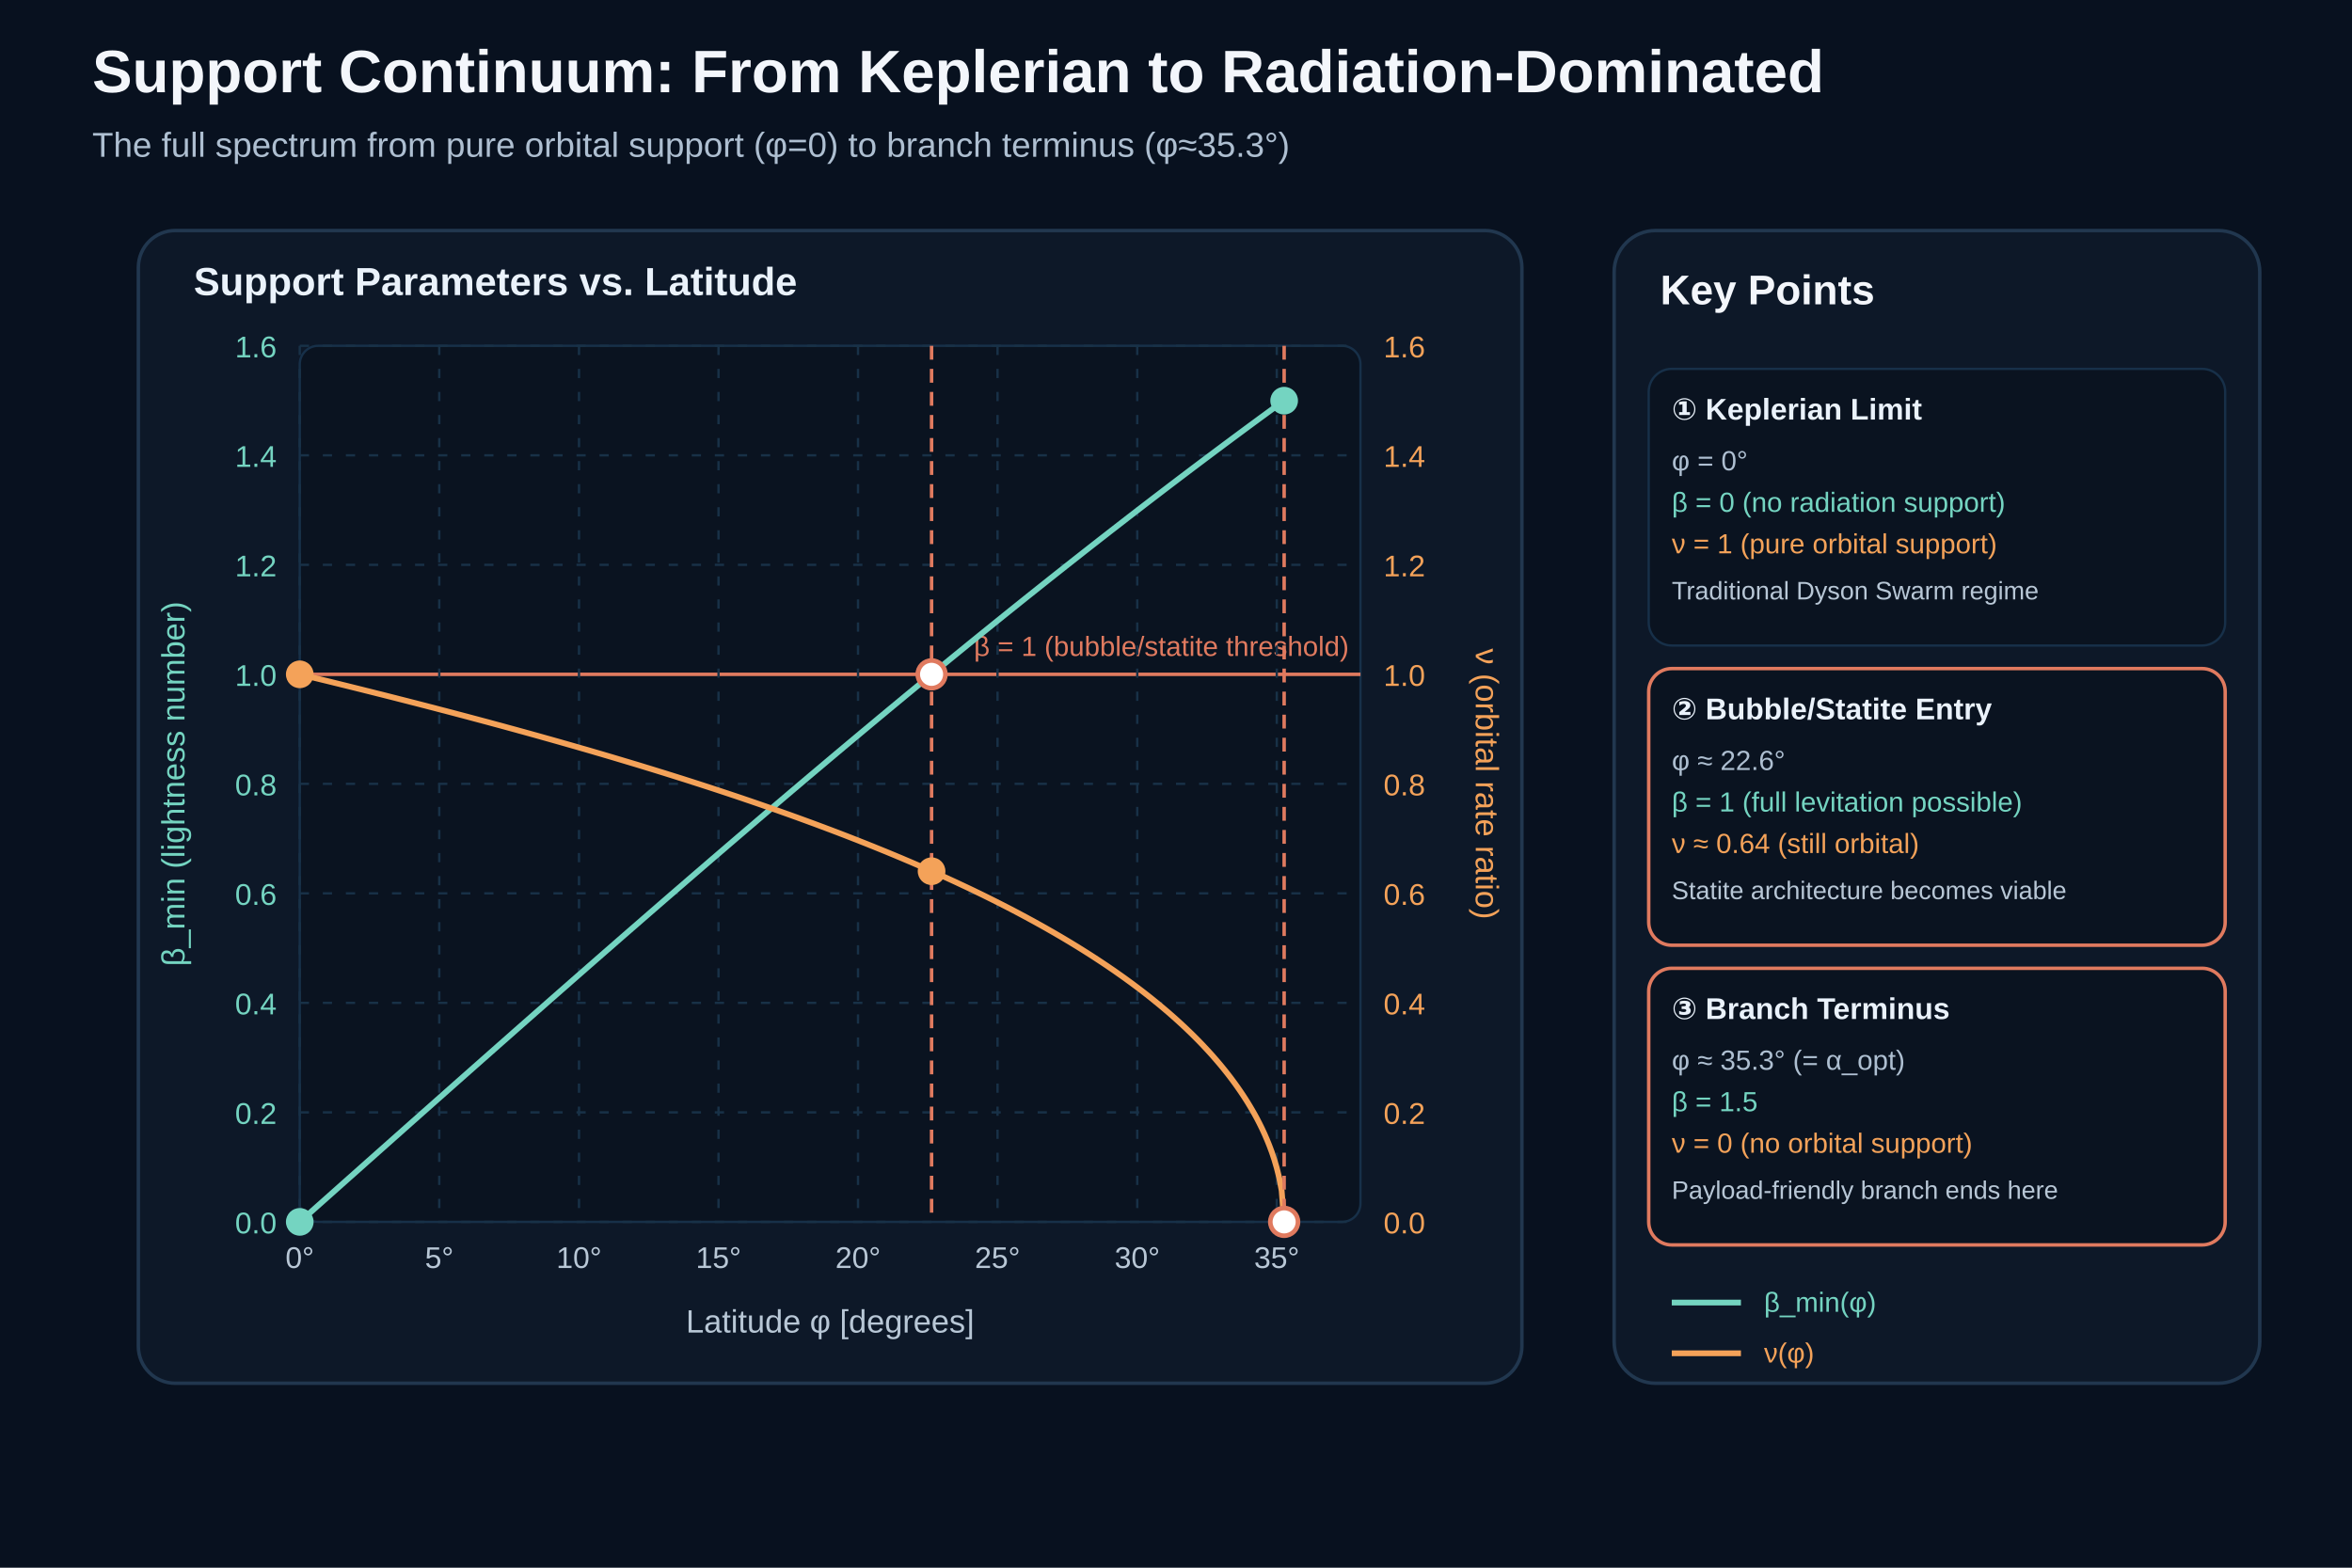
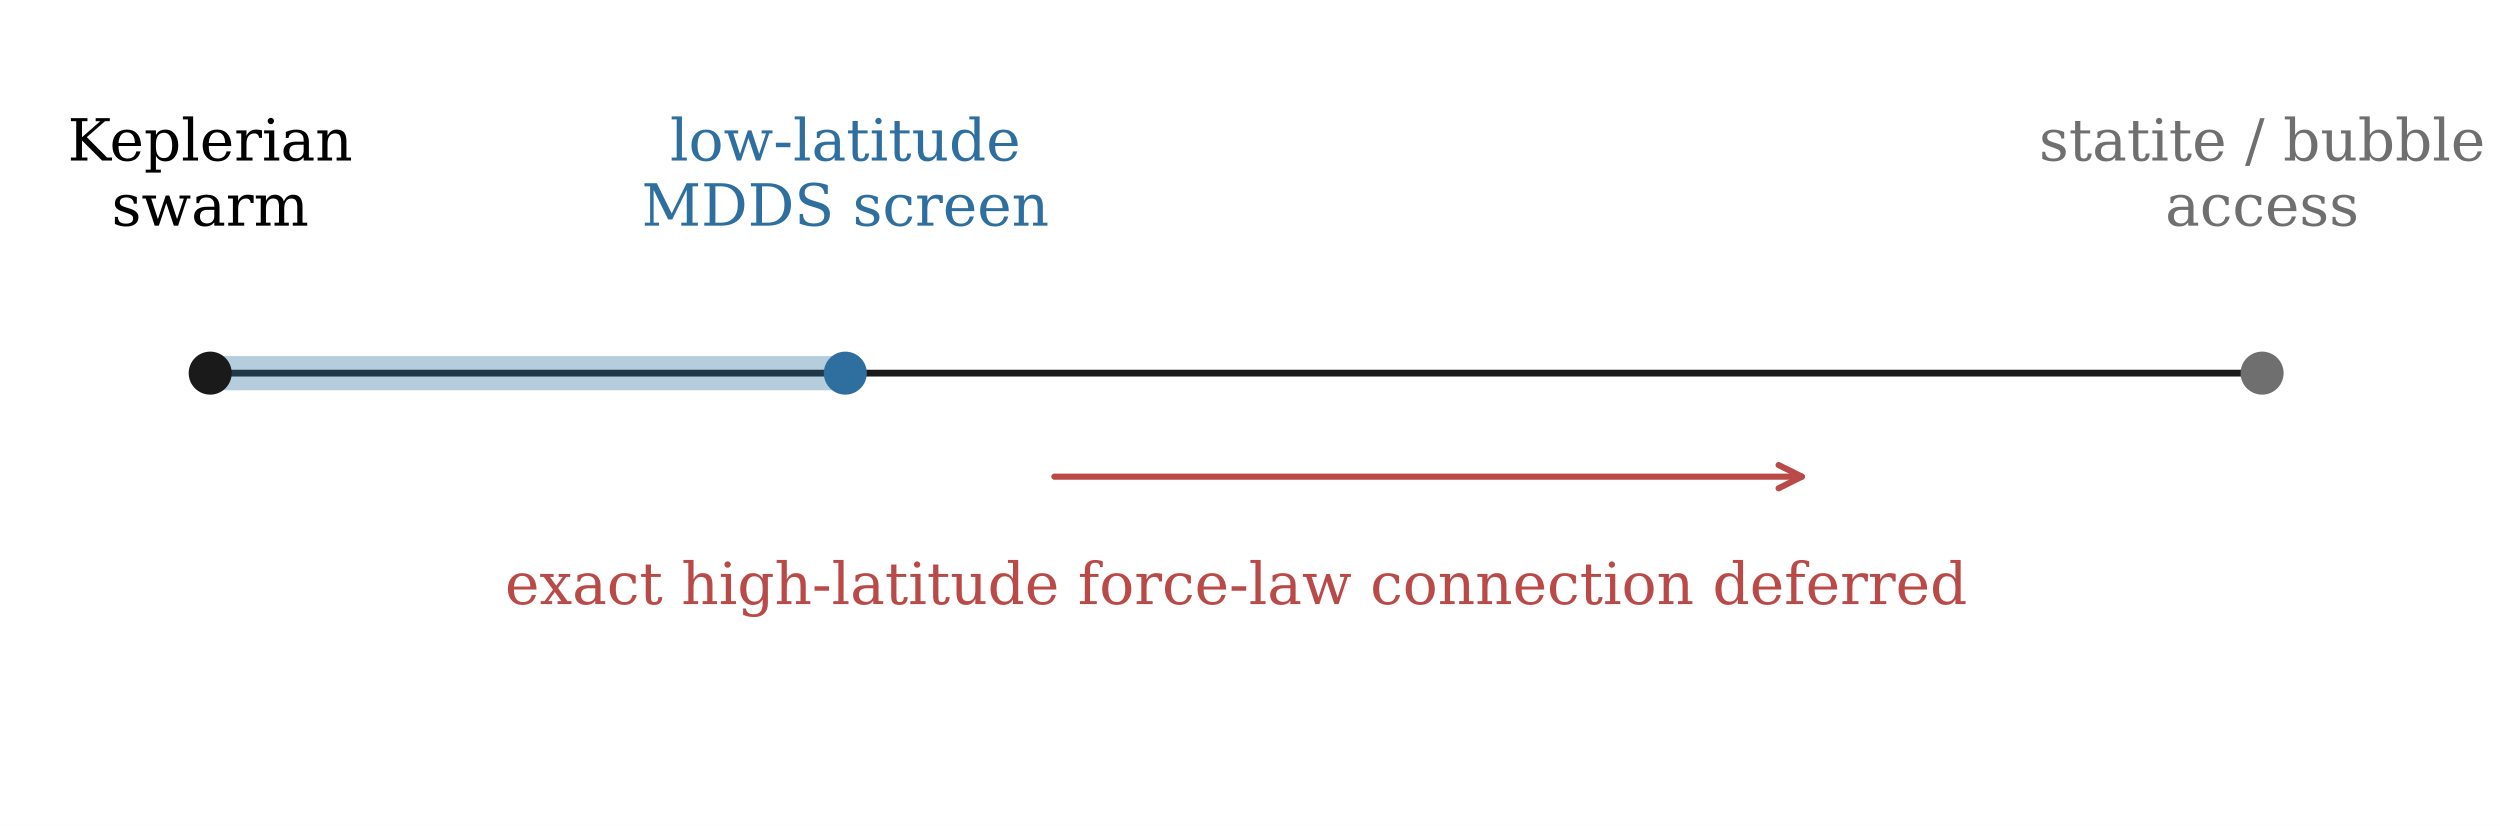
- <svg xmlns="http://www.w3.org/2000/svg" width="1020" height="680" viewBox="0 0 1020 680" fill="none">
-   <rect x="0" y="0" width="1020" height="680" fill="#08111f" />
-   <text x="40" y="40" fill="#f3f6fb" font-size="26" font-family="Arial, Helvetica, sans-serif" font-weight="700">Support Continuum: From Keplerian to Radiation-Dominated</text>
-   <text x="40" y="68" fill="#aebfd1" font-size="15" font-family="Arial, Helvetica, sans-serif">The full spectrum from pure orbital support (φ=0) to branch terminus (φ≈35.3°)</text>
-   <rect x="60" y="100" width="600" height="500" rx="16" fill="#0d1828" stroke="#21374f" stroke-width="1.5" />
-   <text x="84" y="128" fill="#eaf2fb" font-size="17" font-family="Arial, Helvetica, sans-serif" font-weight="700">Support Parameters vs. Latitude</text>
-   <rect x="130" y="150" width="460" height="380" rx="8" fill="#0a1320" stroke="#173049" stroke-width="1" />
-   <line x1="130" y1="530.0" x2="590" y2="530.0" stroke="#183147" stroke-width="1" stroke-dasharray="4 6" />
-   <text x="120" y="535.0" fill="#74d4c1" font-size="13" font-family="Arial, Helvetica, sans-serif" text-anchor="end">0.0</text>
-   <text x="600" y="535.0" fill="#f4a259" font-size="13" font-family="Arial, Helvetica, sans-serif" text-anchor="start">0.0</text>
-   <line x1="130" y1="482.5" x2="590" y2="482.5" stroke="#183147" stroke-width="1" stroke-dasharray="4 6" />
-   <text x="120" y="487.5" fill="#74d4c1" font-size="13" font-family="Arial, Helvetica, sans-serif" text-anchor="end">0.2</text>
-   <text x="600" y="487.5" fill="#f4a259" font-size="13" font-family="Arial, Helvetica, sans-serif" text-anchor="start">0.2</text>
-   <line x1="130" y1="435.0" x2="590" y2="435.0" stroke="#183147" stroke-width="1" stroke-dasharray="4 6" />
-   <text x="120" y="440.0" fill="#74d4c1" font-size="13" font-family="Arial, Helvetica, sans-serif" text-anchor="end">0.4</text>
-   <text x="600" y="440.0" fill="#f4a259" font-size="13" font-family="Arial, Helvetica, sans-serif" text-anchor="start">0.4</text>
-   <line x1="130" y1="387.5" x2="590" y2="387.5" stroke="#183147" stroke-width="1" stroke-dasharray="4 6" />
-   <text x="120" y="392.5" fill="#74d4c1" font-size="13" font-family="Arial, Helvetica, sans-serif" text-anchor="end">0.6</text>
-   <text x="600" y="392.5" fill="#f4a259" font-size="13" font-family="Arial, Helvetica, sans-serif" text-anchor="start">0.6</text>
-   <line x1="130" y1="340.0" x2="590" y2="340.0" stroke="#183147" stroke-width="1" stroke-dasharray="4 6" />
-   <text x="120" y="345.0" fill="#74d4c1" font-size="13" font-family="Arial, Helvetica, sans-serif" text-anchor="end">0.8</text>
-   <text x="600" y="345.0" fill="#f4a259" font-size="13" font-family="Arial, Helvetica, sans-serif" text-anchor="start">0.8</text>
-   <line x1="130" y1="292.5" x2="590" y2="292.5" stroke="#e07a5f" stroke-width="1.5" stroke-dasharray="none" />
-   <text x="120" y="297.5" fill="#74d4c1" font-size="13" font-family="Arial, Helvetica, sans-serif" text-anchor="end">1.0</text>
-   <text x="600" y="297.5" fill="#f4a259" font-size="13" font-family="Arial, Helvetica, sans-serif" text-anchor="start">1.0</text>
-   <line x1="130" y1="245.0" x2="590" y2="245.0" stroke="#183147" stroke-width="1" stroke-dasharray="4 6" />
-   <text x="120" y="250.0" fill="#74d4c1" font-size="13" font-family="Arial, Helvetica, sans-serif" text-anchor="end">1.2</text>
-   <text x="600" y="250.0" fill="#f4a259" font-size="13" font-family="Arial, Helvetica, sans-serif" text-anchor="start">1.2</text>
-   <line x1="130" y1="197.5" x2="590" y2="197.5" stroke="#183147" stroke-width="1" stroke-dasharray="4 6" />
-   <text x="120" y="202.5" fill="#74d4c1" font-size="13" font-family="Arial, Helvetica, sans-serif" text-anchor="end">1.4</text>
-   <text x="600" y="202.5" fill="#f4a259" font-size="13" font-family="Arial, Helvetica, sans-serif" text-anchor="start">1.4</text>
-   <line x1="130" y1="150.0" x2="590" y2="150.0" stroke="#183147" stroke-width="1" stroke-dasharray="4 6" />
-   <text x="120" y="155.0" fill="#74d4c1" font-size="13" font-family="Arial, Helvetica, sans-serif" text-anchor="end">1.6</text>
-   <text x="600" y="155.0" fill="#f4a259" font-size="13" font-family="Arial, Helvetica, sans-serif" text-anchor="start">1.6</text>
-   <text x="585" y="284.5" fill="#e07a5f" font-size="12" font-family="Arial, Helvetica, sans-serif" text-anchor="end">β = 1 (bubble/statite threshold)</text>
-   <line x1="130.0" y1="150" x2="130.0" y2="530" stroke="#183147" stroke-width="1" stroke-dasharray="4 6" />
-   <text x="130.0" y="550" fill="#b8c7d6" font-size="13" font-family="Arial, Helvetica, sans-serif" text-anchor="middle">0°</text>
-   <line x1="190.5" y1="150" x2="190.5" y2="530" stroke="#183147" stroke-width="1" stroke-dasharray="4 6" />
-   <text x="190.5" y="550" fill="#b8c7d6" font-size="13" font-family="Arial, Helvetica, sans-serif" text-anchor="middle">5°</text>
-   <line x1="251.1" y1="150" x2="251.1" y2="530" stroke="#183147" stroke-width="1" stroke-dasharray="4 6" />
-   <text x="251.1" y="550" fill="#b8c7d6" font-size="13" font-family="Arial, Helvetica, sans-serif" text-anchor="middle">10°</text>
-   <line x1="311.6" y1="150" x2="311.6" y2="530" stroke="#183147" stroke-width="1" stroke-dasharray="4 6" />
-   <text x="311.6" y="550" fill="#b8c7d6" font-size="13" font-family="Arial, Helvetica, sans-serif" text-anchor="middle">15°</text>
-   <line x1="372.1" y1="150" x2="372.1" y2="530" stroke="#183147" stroke-width="1" stroke-dasharray="4 6" />
-   <text x="372.1" y="550" fill="#b8c7d6" font-size="13" font-family="Arial, Helvetica, sans-serif" text-anchor="middle">20°</text>
-   <line x1="432.6" y1="150" x2="432.6" y2="530" stroke="#183147" stroke-width="1" stroke-dasharray="4 6" />
-   <text x="432.6" y="550" fill="#b8c7d6" font-size="13" font-family="Arial, Helvetica, sans-serif" text-anchor="middle">25°</text>
-   <line x1="493.2" y1="150" x2="493.2" y2="530" stroke="#183147" stroke-width="1" stroke-dasharray="4 6" />
-   <text x="493.2" y="550" fill="#b8c7d6" font-size="13" font-family="Arial, Helvetica, sans-serif" text-anchor="middle">30°</text>
-   <line x1="553.7" y1="150" x2="553.7" y2="530" stroke="#183147" stroke-width="1" stroke-dasharray="4 6" />
-   <text x="553.7" y="550" fill="#b8c7d6" font-size="13" font-family="Arial, Helvetica, sans-serif" text-anchor="middle">35°</text>
-   <text x="360.0" y="578" fill="#b8c7d6" font-size="14" font-family="Arial, Helvetica, sans-serif" text-anchor="middle">Latitude φ [degrees]</text>
-   <text x="80" y="340.0" fill="#74d4c1" font-size="14" font-family="Arial, Helvetica, sans-serif" text-anchor="middle" transform="rotate(-90, 80, 340.0)">β_min (lightness number)</text>
-   <text x="640" y="340.0" fill="#f4a259" font-size="14" font-family="Arial, Helvetica, sans-serif" text-anchor="middle" transform="rotate(90, 640, 340.0)">ν (orbital rate ratio)</text>
-   <polyline points="130.12,529.89 131.07,529.05 132.13,528.10 133.20,527.15 134.27,526.20 135.34,525.25 136.40,524.30 137.47,523.35 138.54,522.40 139.60,521.46 140.67,520.51 141.74,519.56 142.81,518.61 143.87,517.66 144.94,516.71 146.01,515.76 147.08,514.81 148.14,513.86 149.21,512.91 150.28,511.96 151.34,511.01 152.41,510.07 153.48,509.12 154.55,508.17 155.61,507.22 156.68,506.27 157.75,505.32 158.81,504.37 159.88,503.42 160.95,502.48 162.02,501.53 163.08,500.58 164.15,499.63 165.22,498.68 166.29,497.73 167.35,496.79 168.42,495.84 169.49,494.89 170.55,493.94 171.62,492.99 172.69,492.05 173.76,491.10 174.82,490.15 175.89,489.20 176.96,488.26 178.02,487.31 179.09,486.36 180.16,485.42 181.23,484.47 182.29,483.52 183.36,482.57 184.43,481.63 185.50,480.68 186.56,479.74 187.63,478.79 188.70,477.84 189.76,476.90 190.83,475.95 191.90,475.01 192.97,474.06 194.03,473.11 195.10,472.17 196.17,471.22 197.23,470.28 198.30,469.33 199.37,468.39 200.44,467.44 201.50,466.50 202.57,465.56 203.64,464.61 204.70,463.67 205.77,462.72 206.84,461.78 207.91,460.84 208.97,459.89 210.04,458.95 211.11,458.01 212.18,457.06 213.24,456.12 214.31,455.18 215.38,454.24 216.44,453.29 217.51,452.35 218.58,451.41 219.65,450.47 220.71,449.53 221.78,448.59 222.85,447.64 223.91,446.70 224.98,445.76 226.05,444.82 227.12,443.88 228.18,442.94 229.25,442.00 230.32,441.06 231.39,440.12 232.45,439.18 233.52,438.25 234.59,437.31 235.65,436.37 236.72,435.43 237.79,434.49 238.86,433.55 239.92,432.62 240.99,431.68 242.06,430.74 243.12,429.80 244.19,428.87 245.26,427.93 246.33,427.00 247.39,426.06 248.46,425.12 249.53,424.19 250.59,423.25 251.66,422.32 252.73,421.38 253.80,420.45 254.86,419.51 255.93,418.58 257.00,417.65 258.07,416.71 259.13,415.78 260.20,414.85 261.27,413.91 262.33,412.98 263.40,412.05 264.47,411.12 265.54,410.19 266.60,409.26 267.67,408.32 268.74,407.39 269.80,406.46 270.87,405.53 271.94,404.60 273.01,403.67 274.07,402.74 275.14,401.82 276.21,400.89 277.28,399.96 278.34,399.03 279.41,398.10 280.48,397.18 281.54,396.25 282.61,395.32 283.68,394.40 284.75,393.47 285.81,392.54 286.88,391.62 287.95,390.69 289.01,389.77 290.08,388.84 291.15,387.92 292.22,387.00 293.28,386.07 294.35,385.15 295.42,384.23 296.49,383.31 297.55,382.38 298.62,381.46 299.69,380.54 300.75,379.62 301.82,378.70 302.89,377.78 303.96,376.86 305.02,375.94 306.09,375.02 307.16,374.10 308.22,373.18 309.29,372.26 310.36,371.35 311.43,370.43 312.49,369.51 313.56,368.60 314.63,367.68 315.69,366.76 316.76,365.85 317.83,364.93 318.90,364.02 319.96,363.10 321.03,362.19 322.10,361.28 323.17,360.36 324.23,359.45 325.30,358.54 326.37,357.63 327.43,356.72 328.50,355.80 329.57,354.89 330.64,353.98 331.70,353.07 332.77,352.16 333.84,351.26 334.90,350.35 335.97,349.44 337.04,348.53 338.11,347.62 339.17,346.72 340.24,345.81 341.31,344.90 342.38,344.00 343.44,343.09 344.51,342.19 345.58,341.29 346.64,340.38 347.71,339.48 348.78,338.58 349.85,337.67 350.91,336.77 351.98,335.87 353.05,334.97 354.11,334.07 355.18,333.17 356.25,332.27 357.32,331.37 358.38,330.47 359.45,329.57 360.52,328.67 361.58,327.78 362.65,326.88 363.72,325.98 364.79,325.09 365.85,324.19 366.92,323.30 367.99,322.40 369.06,321.51 370.12,320.62 371.19,319.72 372.26,318.83 373.32,317.94 374.39,317.05 375.46,316.16 376.53,315.27 377.59,314.38 378.66,313.49 379.73,312.60 380.79,311.71 381.86,310.82 382.93,309.94 384.00,309.05 385.06,308.16 386.13,307.28 387.20,306.39 388.27,305.51 389.33,304.62 390.40,303.74 391.47,302.86 392.53,301.97 393.60,301.09 394.67,300.21 395.74,299.33 396.80,298.45 397.87,297.57 398.94,296.69 400.00,295.81 401.07,294.93 402.14,294.06 403.21,293.18 404.27,292.30 405.34,291.43 406.41,290.55 407.48,289.68 408.54,288.80 409.61,287.93 410.68,287.06 411.74,286.18 412.81,285.31 413.88,284.44 414.95,283.57 416.01,282.70 417.08,281.83 418.15,280.96 419.21,280.09 420.28,279.22 421.35,278.36 422.42,277.49 423.48,276.63 424.55,275.76 425.62,274.89 426.68,274.03 427.75,273.17 428.82,272.30 429.89,271.44 430.95,270.58 432.02,269.72 433.09,268.86 434.16,268.00 435.22,267.14 436.29,266.28 437.36,265.42 438.42,264.56 439.49,263.71 440.56,262.85 441.63,262.00 442.69,261.14 443.76,260.29 444.83,259.43 445.89,258.58 446.96,257.73 448.03,256.88 449.10,256.03 450.16,255.18 451.23,254.33 452.30,253.48 453.37,252.63 454.43,251.78 455.50,250.93 456.57,250.09 457.63,249.24 458.70,248.40 459.77,247.55 460.84,246.71 461.90,245.86 462.97,245.02 464.04,244.18 465.10,243.34 466.17,242.50 467.24,241.66 468.31,240.82 469.37,239.98 470.44,239.14 471.51,238.31 472.57,237.47 473.64,236.63 474.71,235.80 475.78,234.97 476.84,234.13 477.91,233.30 478.98,232.47 480.05,231.64 481.11,230.80 482.18,229.97 483.25,229.15 484.31,228.32 485.38,227.49 486.45,226.66 487.52,225.84 488.58,225.01 489.65,224.18 490.72,223.36 491.78,222.54 492.85,221.71 493.92,220.89 494.99,220.07 496.05,219.25 497.12,218.43 498.19,217.61 499.26,216.79 500.32,215.97 501.39,215.16 502.46,214.34 503.52,213.53 504.59,212.71 505.66,211.90 506.73,211.08 507.79,210.27 508.86,209.46 509.93,208.65 510.99,207.84 512.06,207.03 513.13,206.22 514.20,205.41 515.26,204.61 516.33,203.80 517.40,202.99 518.47,202.19 519.53,201.39 520.60,200.58 521.67,199.78 522.73,198.98 523.80,198.18 524.87,197.38 525.94,196.58 527.00,195.78 528.07,194.98 529.14,194.19 530.20,193.39 531.27,192.59 532.34,191.80 533.41,191.01 534.47,190.21 535.54,189.42 536.61,188.63 537.67,187.84 538.74,187.05 539.81,186.26 540.88,185.47 541.94,184.68 543.01,183.90 544.08,183.11 545.15,182.33 546.21,181.54 547.28,180.76 548.35,179.98 549.41,179.20 550.48,178.42 551.55,177.64 552.62,176.86 553.68,176.08 554.75,175.30 555.82,174.53 556.88,173.75" fill="none" stroke="#74d4c1" stroke-width="2.5" />
-   <polyline points="130.00,292.50 131.07,292.76 132.13,293.02 133.20,293.28 134.27,293.54 135.34,293.80 136.40,294.06 137.47,294.32 138.54,294.58 139.60,294.84 140.67,295.10 141.74,295.36 142.81,295.62 143.87,295.88 144.94,296.15 146.01,296.41 147.08,296.67 148.14,296.94 149.21,297.20 150.28,297.46 151.34,297.73 152.41,297.99 153.48,298.26 154.55,298.52 155.61,298.79 156.68,299.05 157.75,299.32 158.81,299.59 159.88,299.85 160.95,300.12 162.02,300.39 163.08,300.66 164.15,300.93 165.22,301.19 166.29,301.46 167.35,301.73 168.42,302.00 169.49,302.27 170.55,302.54 171.62,302.81 172.69,303.09 173.76,303.36 174.82,303.63 175.89,303.90 176.96,304.17 178.02,304.45 179.09,304.72 180.16,304.99 181.23,305.27 182.29,305.54 183.36,305.82 184.43,306.09 185.50,306.37 186.56,306.65 187.63,306.92 188.70,307.20 189.76,307.48 190.83,307.76 191.90,308.04 192.97,308.31 194.03,308.59 195.10,308.87 196.17,309.15 197.23,309.43 198.30,309.72 199.37,310.00 200.44,310.28 201.50,310.56 202.57,310.84 203.64,311.13 204.70,311.41 205.77,311.70 206.84,311.98 207.91,312.27 208.97,312.55 210.04,312.84 211.11,313.12 212.18,313.41 213.24,313.70 214.31,313.99 215.38,314.28 216.44,314.56 217.51,314.85 218.58,315.14 219.65,315.44 220.71,315.73 221.78,316.02 222.85,316.31 223.91,316.60 224.98,316.90 226.05,317.19 227.12,317.48 228.18,317.78 229.25,318.07 230.32,318.37 231.39,318.67 232.45,318.96 233.52,319.26 234.59,319.56 235.65,319.86 236.72,320.16 237.79,320.46 238.86,320.76 239.92,321.06 240.99,321.36 242.06,321.66 243.12,321.96 244.19,322.27 245.26,322.57 246.33,322.88 247.39,323.18 248.46,323.49 249.53,323.79 250.59,324.10 251.66,324.41 252.73,324.72 253.80,325.02 254.86,325.33 255.93,325.64 257.00,325.95 258.07,326.27 259.13,326.58 260.20,326.89 261.27,327.20 262.33,327.52 263.40,327.83 264.47,328.15 265.54,328.46 266.60,328.78 267.67,329.10 268.74,329.42 269.80,329.74 270.87,330.06 271.94,330.38 273.01,330.70 274.07,331.02 275.14,331.34 276.21,331.66 277.28,331.99 278.34,332.31 279.41,332.64 280.48,332.97 281.54,333.29 282.61,333.62 283.68,333.95 284.75,334.28 285.81,334.61 286.88,334.94 287.95,335.27 289.01,335.60 290.08,335.94 291.15,336.27 292.22,336.61 293.28,336.94 294.35,337.28 295.42,337.61 296.49,337.95 297.55,338.29 298.62,338.63 299.69,338.97 300.75,339.31 301.82,339.66 302.89,340.00 303.96,340.35 305.02,340.69 306.09,341.04 307.16,341.38 308.22,341.73 309.29,342.08 310.36,342.43 311.43,342.78 312.49,343.13 313.56,343.49 314.63,343.84 315.69,344.19 316.76,344.55 317.83,344.91 318.90,345.26 319.96,345.62 321.03,345.98 322.10,346.34 323.17,346.71 324.23,347.07 325.30,347.43 326.37,347.80 327.43,348.16 328.50,348.53 329.57,348.90 330.64,349.27 331.70,349.64 332.77,350.01 333.84,350.38 334.90,350.75 335.97,351.13 337.04,351.50 338.11,351.88 339.17,352.26 340.24,352.64 341.31,353.02 342.38,353.40 343.44,353.78 344.51,354.17 345.58,354.55 346.64,354.94 347.71,355.33 348.78,355.72 349.85,356.11 350.91,356.50 351.98,356.89 353.05,357.28 354.11,357.68 355.18,358.08 356.25,358.48 357.32,358.87 358.38,359.28 359.45,359.68 360.52,360.08 361.58,360.49 362.65,360.89 363.72,361.30 364.79,361.71 365.85,362.12 366.92,362.53 367.99,362.95 369.06,363.36 370.12,363.78 371.19,364.19 372.26,364.61 373.32,365.04 374.39,365.46 375.46,365.88 376.53,366.31 377.59,366.74 378.66,367.16 379.73,367.60 380.79,368.03 381.86,368.46 382.93,368.90 384.00,369.33 385.06,369.77 386.13,370.21 387.20,370.66 388.27,371.10 389.33,371.55 390.40,371.99 391.47,372.44 392.53,372.90 393.60,373.35 394.67,373.80 395.74,374.26 396.80,374.72 397.87,375.18 398.94,375.64 400.00,376.11 401.07,376.58 402.14,377.05 403.21,377.52 404.27,377.99 405.34,378.46 406.41,378.94 407.48,379.42 408.54,379.90 409.61,380.39 410.68,380.87 411.74,381.36 412.81,381.85 413.88,382.34 414.95,382.84 416.01,383.34 417.08,383.84 418.15,384.34 419.21,384.84 420.28,385.35 421.35,385.86 422.42,386.37 423.48,386.89 424.55,387.40 425.62,387.92 426.68,388.44 427.75,388.97 428.82,389.50 429.89,390.03 430.95,390.56 432.02,391.10 433.09,391.64 434.16,392.18 435.22,392.72 436.29,393.27 437.36,393.82 438.42,394.37 439.49,394.93 440.56,395.49 441.63,396.05 442.69,396.62 443.76,397.19 444.83,397.76 445.89,398.34 446.96,398.92 448.03,399.50 449.10,400.09 450.16,400.68 451.23,401.27 452.30,401.87 453.37,402.47 454.43,403.08 455.50,403.69 456.57,404.30 457.63,404.91 458.70,405.54 459.77,406.16 460.84,406.79 461.90,407.42 462.97,408.06 464.04,408.70 465.10,409.35 466.17,410.00 467.24,410.65 468.31,411.32 469.37,411.98 470.44,412.65 471.51,413.33 472.57,414.00 473.64,414.69 474.71,415.38 475.78,416.08 476.84,416.78 477.91,417.48 478.98,418.20 480.05,418.91 481.11,419.64 482.18,420.37 483.25,421.10 484.31,421.85 485.38,422.60 486.45,423.35 487.52,424.11 488.58,424.88 489.65,425.66 490.72,426.44 491.78,427.23 492.85,428.03 493.92,428.84 494.99,429.65 496.05,430.47 497.12,431.30 498.19,432.14 499.26,432.99 500.32,433.85 501.39,434.71 502.46,435.59 503.52,436.47 504.59,437.37 505.66,438.28 506.73,439.19 507.79,440.12 508.86,441.06 509.93,442.01 510.99,442.97 512.06,443.95 513.13,444.94 514.20,445.94 515.26,446.96 516.33,447.99 517.40,449.03 518.47,450.10 519.53,451.17 520.60,452.27 521.67,453.38 522.73,454.52 523.80,455.67 524.87,456.84 525.94,458.03 527.00,459.25 528.07,460.49 529.14,461.75 530.20,463.04 531.27,464.36 532.34,465.71 533.41,467.09 534.47,468.51 535.54,469.96 536.61,471.45 537.67,472.98 538.74,474.56 539.81,476.19 540.88,477.87 541.94,479.61 543.01,481.42 544.08,483.30 545.15,485.26 546.21,487.32 547.28,489.49 548.35,491.79 549.41,494.24 550.48,496.87 551.55,499.74 552.62,502.92 553.68,506.54 554.75,510.83 555.82,516.44 556.88,530.00" fill="none" stroke="#f4a259" stroke-width="2.5" />
-   <circle cx="130.0" cy="292.5" r="6" fill="#f4a259" />
-   <circle cx="130.0" cy="530.0" r="6" fill="#74d4c1" />
-   <line x1="404.0" y1="150" x2="404.0" y2="530" stroke="#e07a5f" stroke-width="1.5" stroke-dasharray="6 4" />
-   <circle cx="404.0" cy="292.5" r="6" fill="#ffffff" stroke="#e07a5f" stroke-width="2" />
-   <circle cx="404.0" cy="377.9" r="6" fill="#f4a259" />
-   <line x1="556.9" y1="150" x2="556.9" y2="530" stroke="#e07a5f" stroke-width="1.5" stroke-dasharray="6 4" />
-   <circle cx="556.9" cy="530.0" r="6" fill="#ffffff" stroke="#e07a5f" stroke-width="2" />
-   <circle cx="556.9" cy="173.8" r="6" fill="#74d4c1" />
-   <rect x="700" y="100" width="280" height="500" rx="18" fill="#0d1828" stroke="#21374f" stroke-width="1.5" />
-   <text x="720" y="132" fill="#f3f6fb" font-size="18" font-family="Arial, Helvetica, sans-serif" font-weight="700">Key Points</text>
-   <rect x="715" y="160" width="250" height="120" rx="10" fill="#0a1320" stroke="#173049" stroke-width="1" />
-   <text x="725" y="182" fill="#eaf2fb" font-size="13" font-family="Arial, Helvetica, sans-serif" font-weight="700">① Keplerian Limit</text>
-   <text x="725" y="204" fill="#aebfd1" font-size="12" font-family="Arial, Helvetica, sans-serif">φ = 0°</text>
-   <text x="725" y="222" fill="#74d4c1" font-size="12" font-family="Arial, Helvetica, sans-serif">β = 0 (no radiation support)</text>
-   <text x="725" y="240" fill="#f4a259" font-size="12" font-family="Arial, Helvetica, sans-serif">ν = 1 (pure orbital support)</text>
-   <text x="725" y="260" fill="#b8c7d6" font-size="11" font-family="Arial, Helvetica, sans-serif">Traditional Dyson Swarm regime</text>
-   <rect x="715" y="290" width="250" height="120" rx="10" fill="#0a1320" stroke="#e07a5f" stroke-width="1.5" />
-   <text x="725" y="312" fill="#eaf2fb" font-size="13" font-family="Arial, Helvetica, sans-serif" font-weight="700">② Bubble/Statite Entry</text>
-   <text x="725" y="334" fill="#aebfd1" font-size="12" font-family="Arial, Helvetica, sans-serif">φ ≈ 22.6°</text>
-   <text x="725" y="352" fill="#74d4c1" font-size="12" font-family="Arial, Helvetica, sans-serif">β = 1 (full levitation possible)</text>
-   <text x="725" y="370" fill="#f4a259" font-size="12" font-family="Arial, Helvetica, sans-serif">ν ≈ 0.64 (still orbital)</text>
-   <text x="725" y="390" fill="#b8c7d6" font-size="11" font-family="Arial, Helvetica, sans-serif">Statite architecture becomes viable</text>
-   <rect x="715" y="420" width="250" height="120" rx="10" fill="#0a1320" stroke="#e07a5f" stroke-width="1.5" />
-   <text x="725" y="442" fill="#eaf2fb" font-size="13" font-family="Arial, Helvetica, sans-serif" font-weight="700">③ Branch Terminus</text>
-   <text x="725" y="464" fill="#aebfd1" font-size="12" font-family="Arial, Helvetica, sans-serif">φ ≈ 35.3° (= α_opt)</text>
-   <text x="725" y="482" fill="#74d4c1" font-size="12" font-family="Arial, Helvetica, sans-serif">β = 1.5</text>
-   <text x="725" y="500" fill="#f4a259" font-size="12" font-family="Arial, Helvetica, sans-serif">ν = 0 (no orbital support)</text>
-   <text x="725" y="520" fill="#b8c7d6" font-size="11" font-family="Arial, Helvetica, sans-serif">Payload-friendly branch ends here</text>
-   <line x1="725" y1="565" x2="755" y2="565" stroke="#74d4c1" stroke-width="2.5" />
-   <text x="765" y="569" fill="#74d4c1" font-size="12" font-family="Arial, Helvetica, sans-serif">β_min(φ)</text>
-   <line x1="725" y1="587" x2="755" y2="587" stroke="#f4a259" stroke-width="2.5" />
-   <text x="765" y="591" fill="#f4a259" font-size="12" font-family="Arial, Helvetica, sans-serif">ν(φ)</text>
+ <svg xmlns="http://www.w3.org/2000/svg" width="365.491pt" height="120.744pt" viewBox="0 0 365.491 120.744" version="1.1">
+   <defs>
+     <style type="text/css">*{stroke-linejoin: round; stroke-linecap: butt}</style>
+   </defs>
+   <g id="figure_1">
+     <g id="patch_1">
+       <path d="M 0 120.744 L 365.491 120.744 L 365.491 0 L 0 0 z " style="fill: #ffffff" />
+     </g>
+     <g id="axes_1">
+       <g id="patch_2">
+         <path d="M 2.16 118.584 L 359.28 118.584 L 359.28 2.16 L 2.16 2.16 z " style="fill: #ffffff" />
+       </g>
+       <g id="matplotlib.axis_1" />
+       <g id="matplotlib.axis_2" />
+       <g id="line2d_1">
+         <path d="M 30.73 54.551 L 330.71 54.551 " clip-path="url(#p3dec298da5)" style="fill: none; stroke: #1a1a1a; stroke-linecap: square" />
+       </g>
+       <g id="line2d_2">
+         <path d="M 30.73 54.551 L 123.581 54.551 " clip-path="url(#p3dec298da5)" style="fill: none; stroke: #2f6f9f; stroke-opacity: 0.35; stroke-width: 5; stroke-linecap: round" />
+       </g>
+       <g id="PathCollection_1">
+         <path d="M 30.73 57.197 C 31.431 57.197 32.104 56.918 32.6 56.422 C 33.097 55.925 33.375 55.252 33.375 54.551 C 33.375 53.849 33.097 53.176 32.6 52.68 C 32.104 52.184 31.431 51.905 30.73 51.905 C 30.028 51.905 29.355 52.184 28.859 52.68 C 28.363 53.176 28.084 53.849 28.084 54.551 C 28.084 55.252 28.363 55.925 28.859 56.422 C 29.355 56.918 30.028 57.197 30.73 57.197 z " clip-path="url(#p3dec298da5)" style="fill: #1a1a1a; stroke: #1a1a1a" />
+         <path d="M 123.581 57.197 C 124.282 57.197 124.955 56.918 125.452 56.422 C 125.948 55.925 126.227 55.252 126.227 54.551 C 126.227 53.849 125.948 53.176 125.452 52.68 C 124.955 52.184 124.282 51.905 123.581 51.905 C 122.879 51.905 122.206 52.184 121.71 52.68 C 121.214 53.176 120.935 53.849 120.935 54.551 C 120.935 55.252 121.214 55.925 121.71 56.422 C 122.206 56.918 122.879 57.197 123.581 57.197 z " clip-path="url(#p3dec298da5)" style="fill: #2f6f9f; stroke: #2f6f9f" />
+         <path d="M 330.71 57.197 C 331.412 57.197 332.085 56.918 332.581 56.422 C 333.077 55.925 333.356 55.252 333.356 54.551 C 333.356 53.849 333.077 53.176 332.581 52.68 C 332.085 52.184 331.412 51.905 330.71 51.905 C 330.009 51.905 329.336 52.184 328.84 52.68 C 328.343 53.176 328.065 53.849 328.065 54.551 C 328.065 55.252 328.343 55.925 328.84 56.422 C 329.336 56.918 330.009 57.197 330.71 57.197 z " clip-path="url(#p3dec298da5)" style="fill: #6f6f6f; stroke: #6f6f6f" />
+       </g>
+       <g id="text_1">
+         <text style="font-size: 8.5px; font-family: 'DejaVu Serif'" transform="translate(9.893311 23.47284)">Keplerian</text>
+         <text style="font-size: 8.5px; font-family: 'DejaVu Serif'" transform="translate(16.31546 32.99099)">swarm</text>
+       </g>
+       <g id="text_2">
+         <text style="font-size: 8.5px; font-family: 'DejaVu Serif'; fill: #2f6f9f" transform="translate(97.94666 23.47284)">low-latitude</text>
+         <text style="font-size: 8.5px; font-family: 'DejaVu Serif'; fill: #2f6f9f" transform="translate(93.79228 32.99099)">MDDS screen</text>
+       </g>
+       <g id="text_3">
+         <text style="font-size: 8.5px; font-family: 'DejaVu Serif'; fill: #6f6f6f" transform="translate(298.0897 23.47284)">statite / bubble</text>
+         <text style="font-size: 8.5px; font-family: 'DejaVu Serif'; fill: #6f6f6f" transform="translate(316.5393 32.99099)">access</text>
+       </g>
+       <g id="text_4">
+         <text style="font-size: 8.5px; font-family: 'DejaVu Serif'; text-anchor: middle; fill: #b94a48" x="180.72" y="88.314" transform="rotate(-0 180.72 88.31376)">exact high-latitude force-law connection deferred</text>
+       </g>
+       <g id="patch_3">
+         <path d="M 154.149 69.686 Q 209.29 69.686 263.425 69.686 " style="fill: none; stroke: #b94a48; stroke-width: 0.9; stroke-linecap: round" />
+         <path d="M 260.025 67.986 L 263.425 69.686 L 260.025 71.386 " style="fill: none; stroke: #b94a48; stroke-width: 0.9; stroke-linecap: round" />
+       </g>
+     </g>
+   </g>
+   <defs>
+     <clipPath id="p3dec298da5">
+       <rect x="2.16" y="2.16" width="357.12" height="116.424" />
+     </clipPath>
+   </defs>
</svg>
